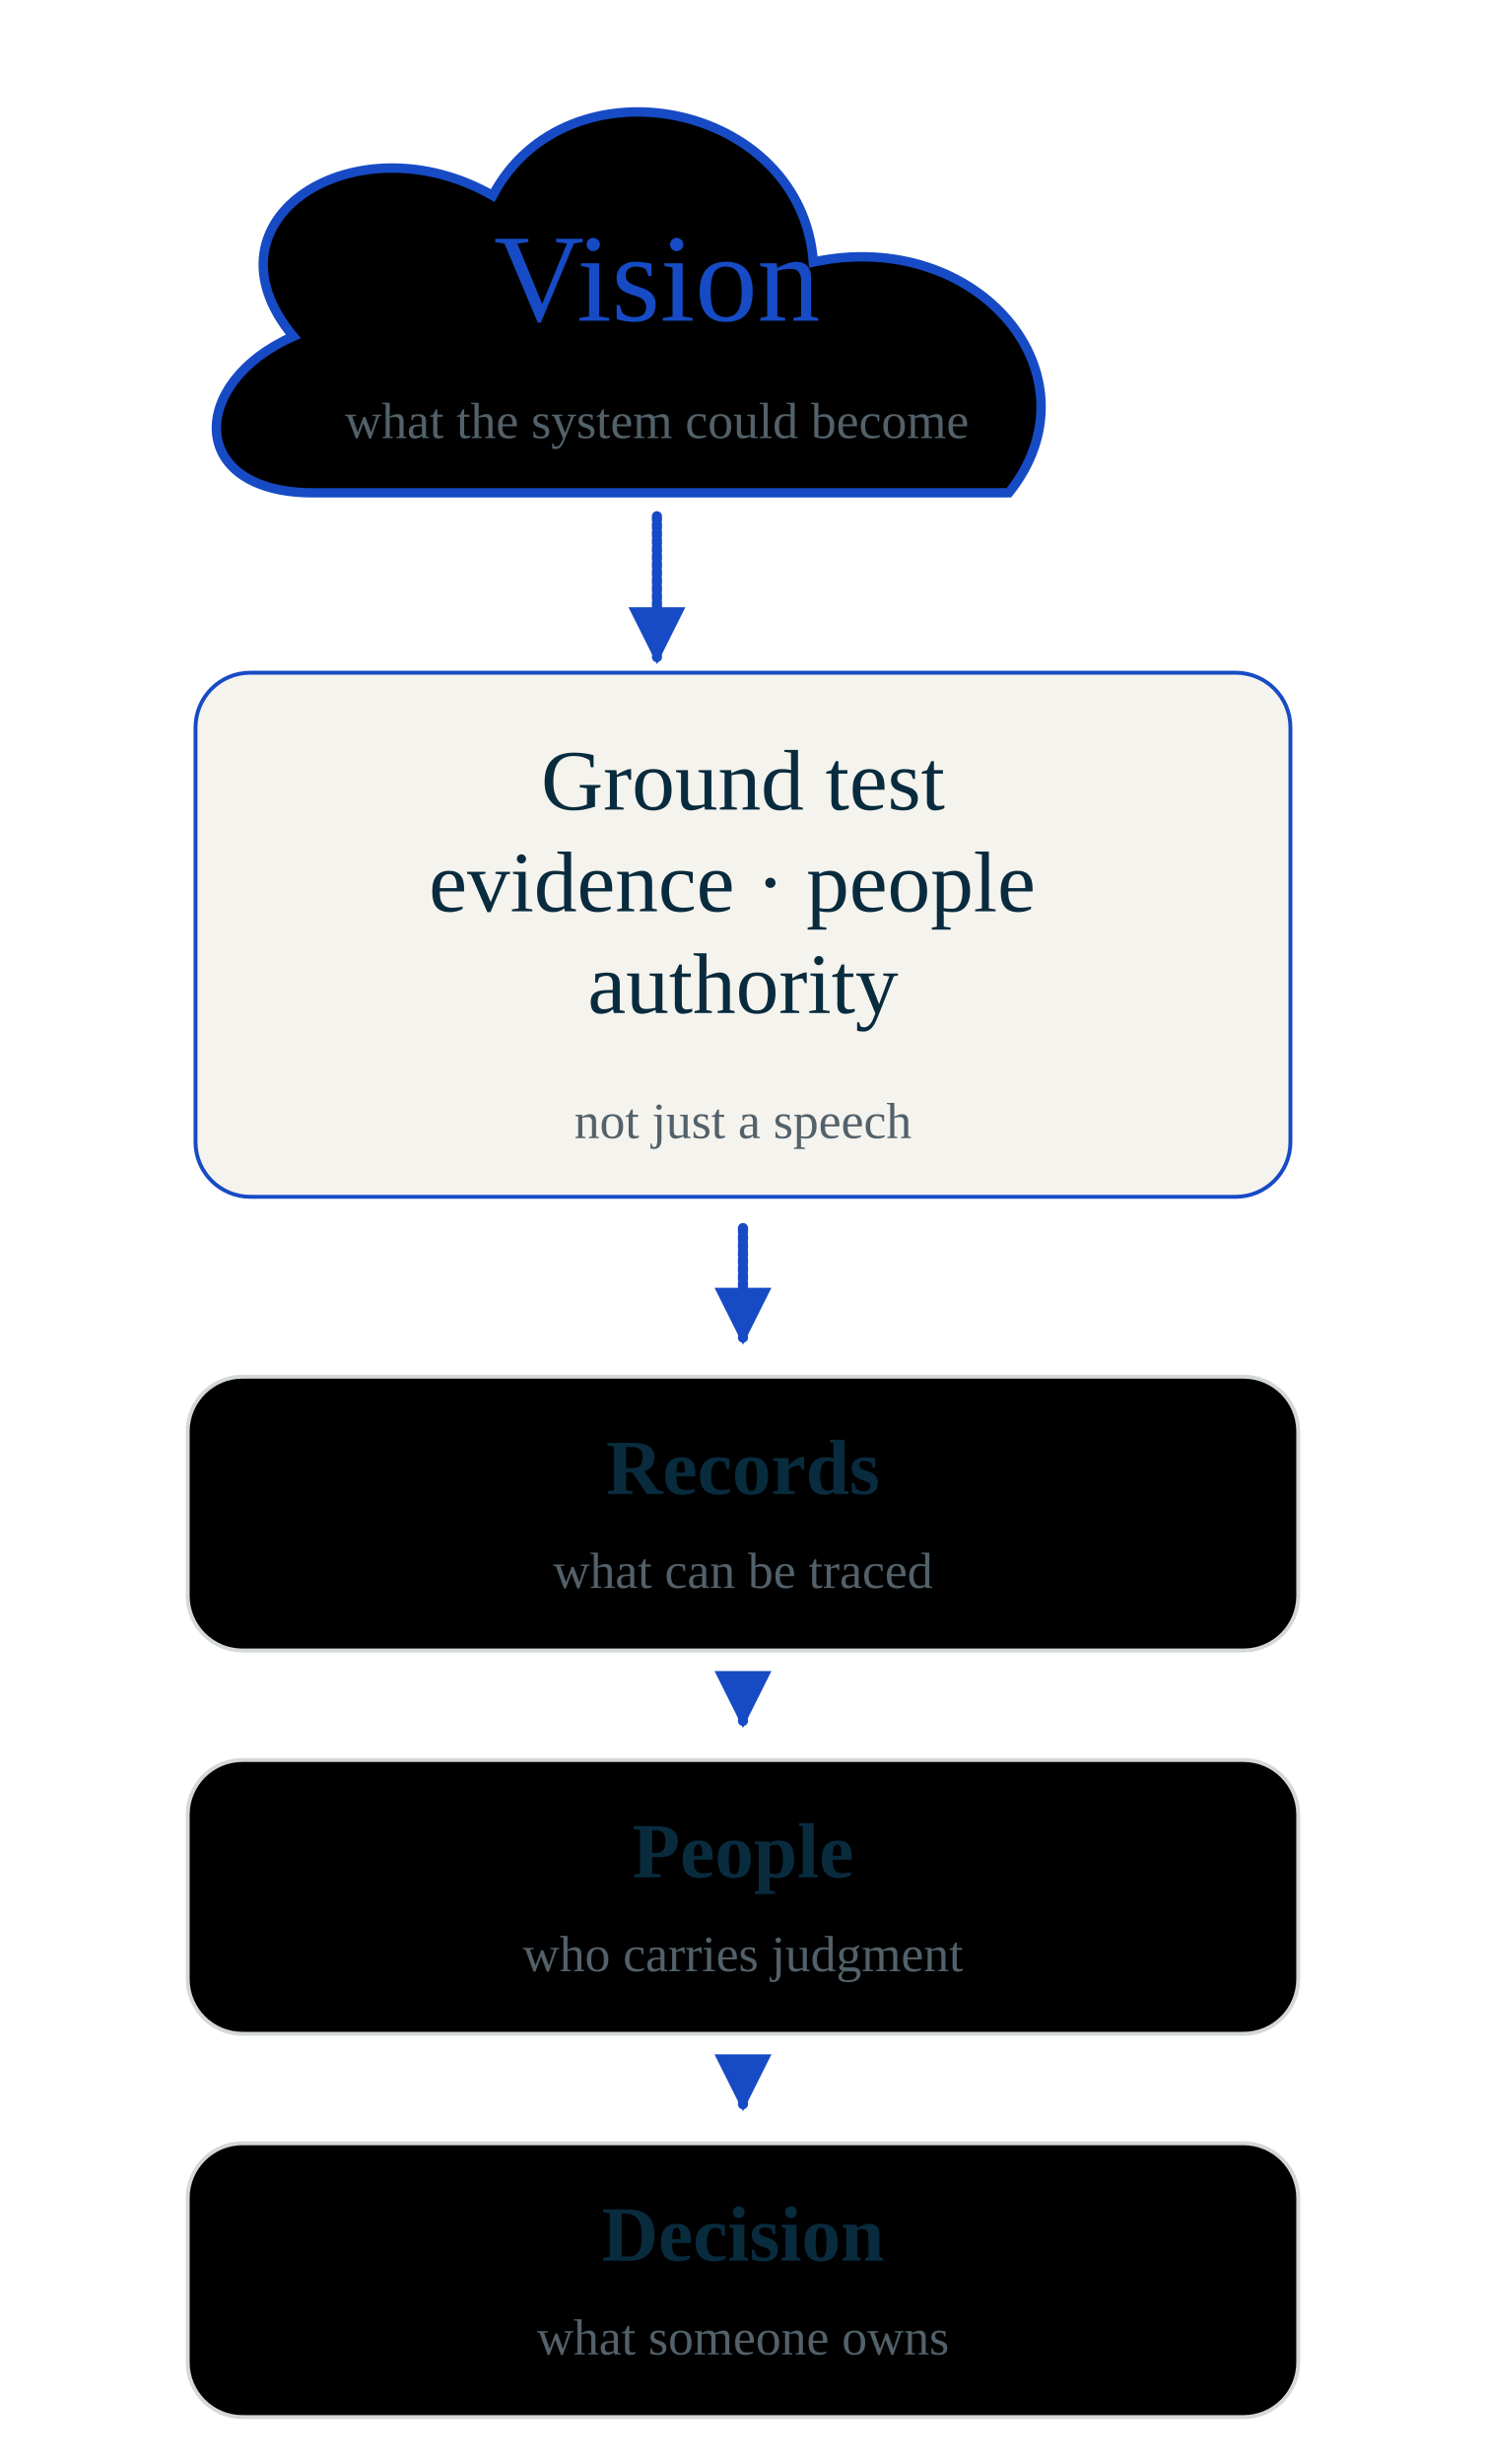
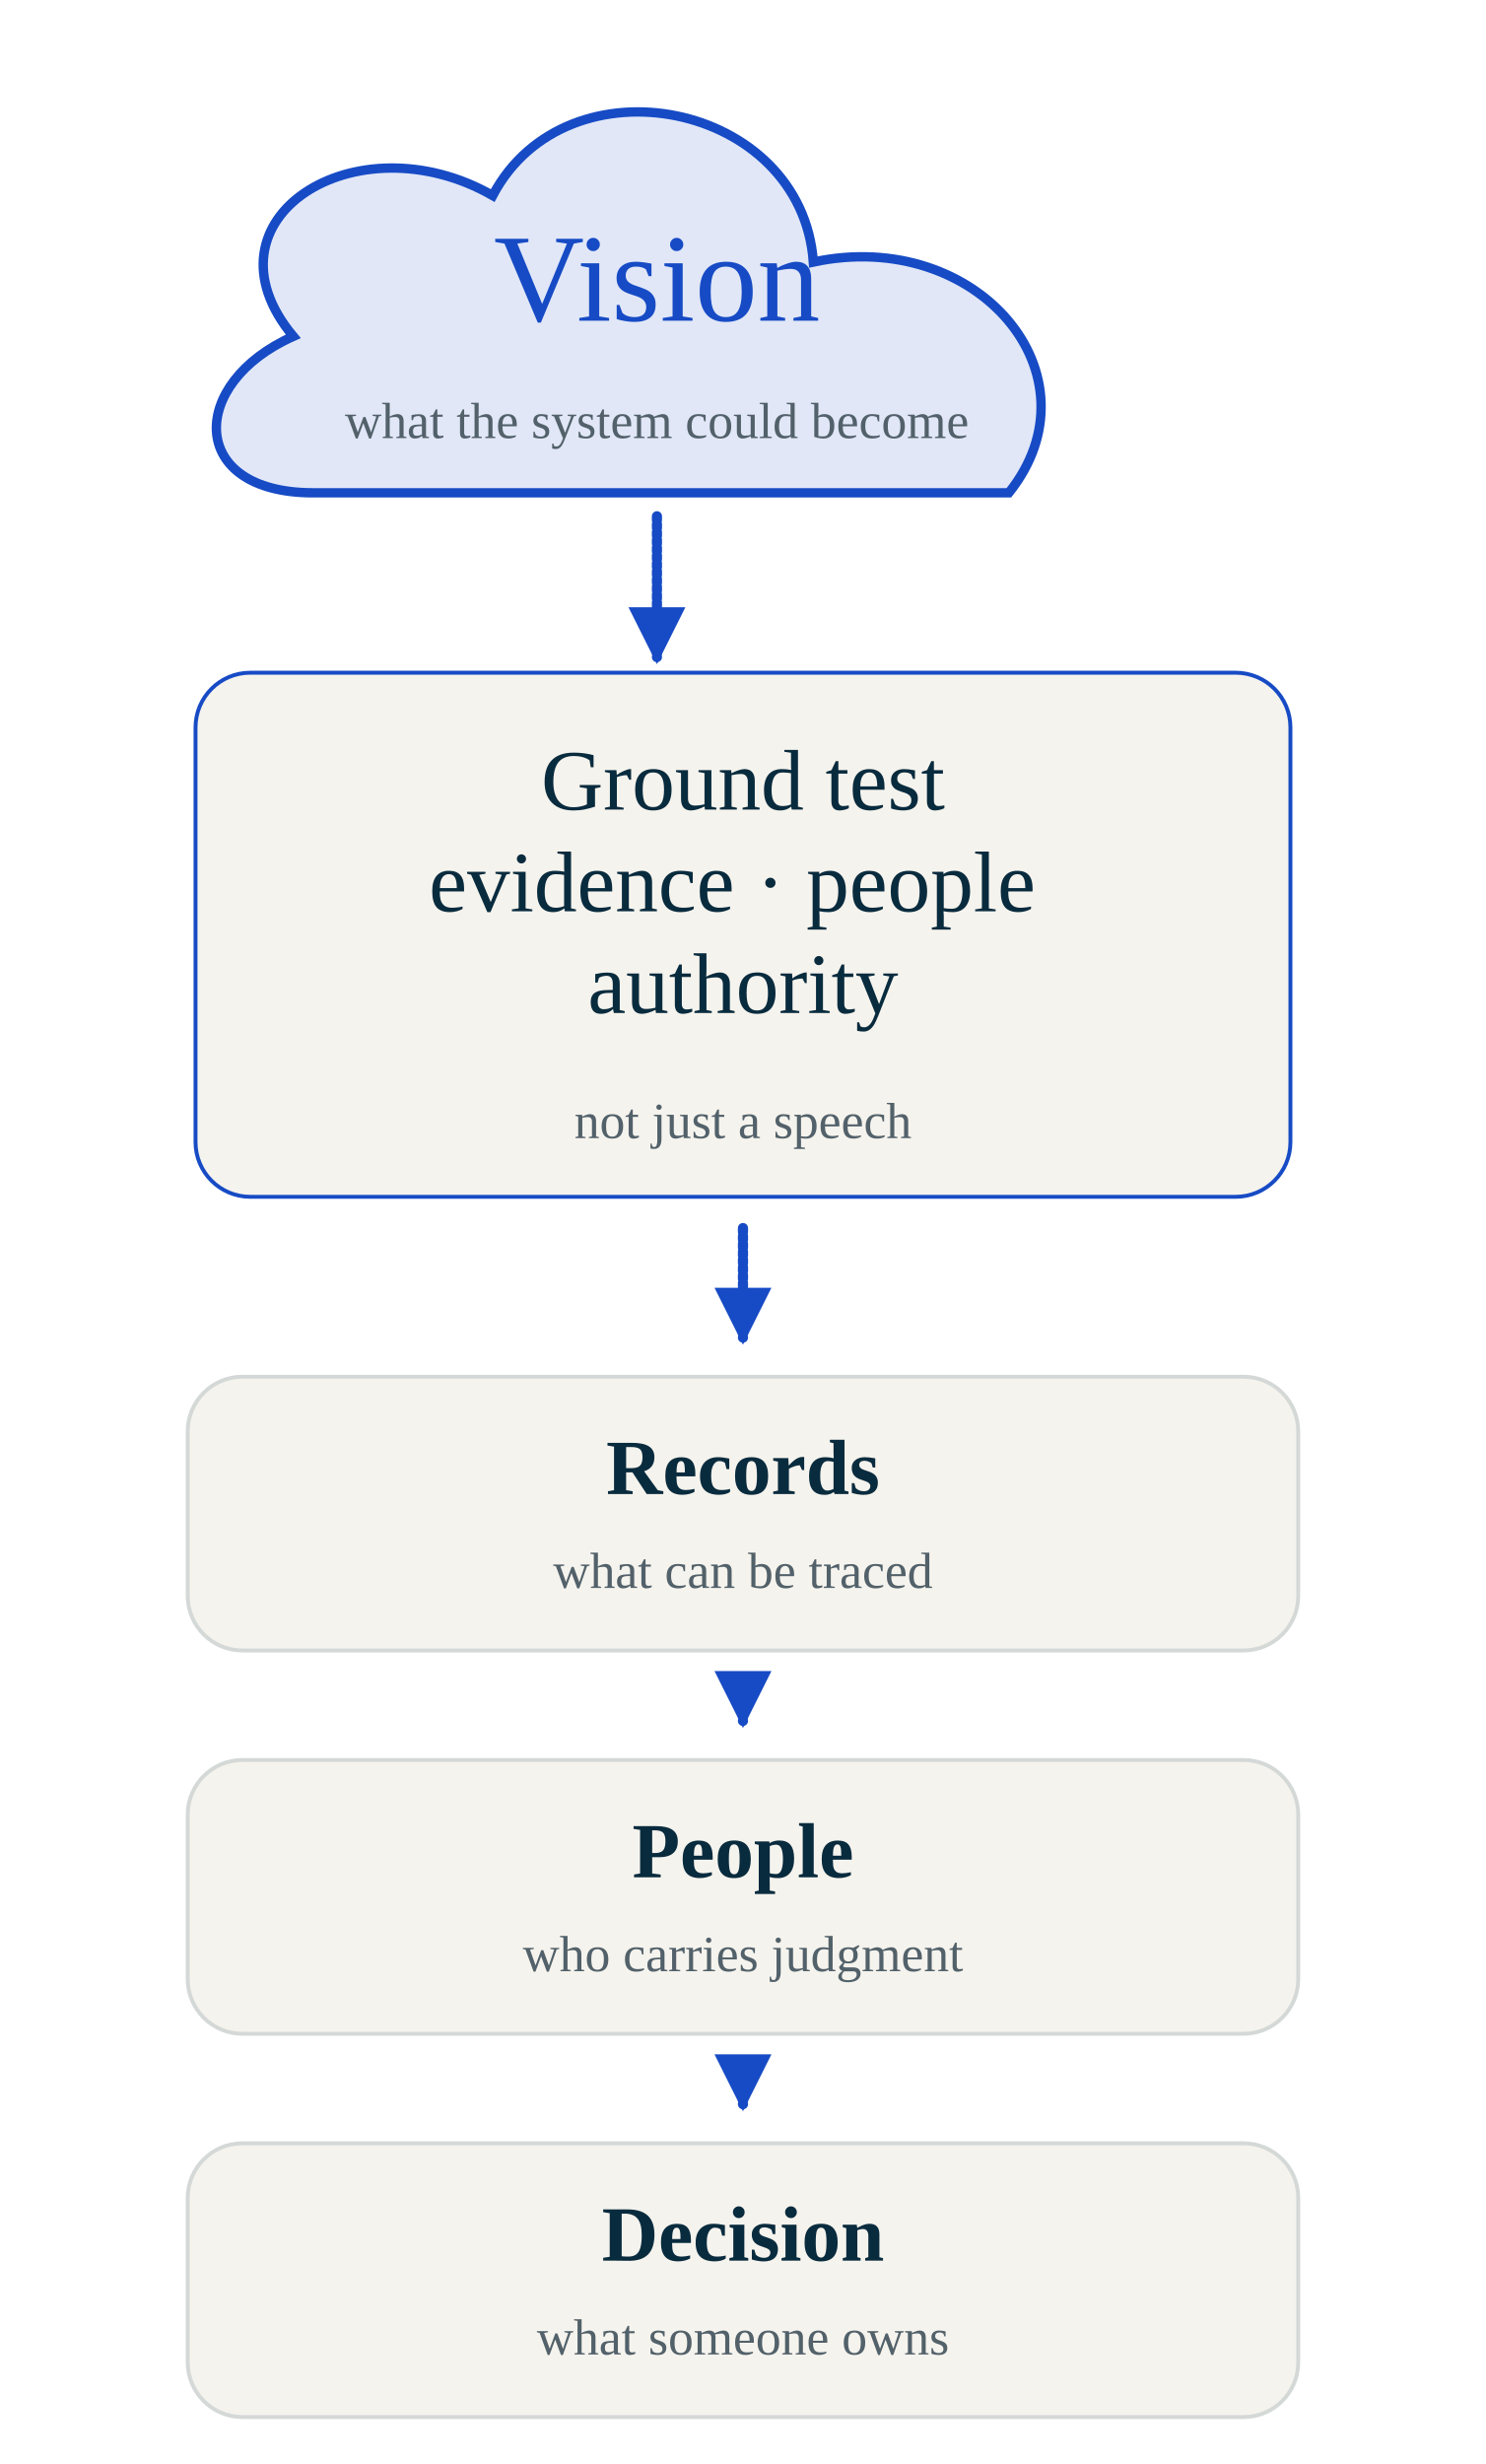
<svg xmlns="http://www.w3.org/2000/svg" id="hc-ground-m" class="systems-graphic head-clouds-graphic" width="380" height="630" viewBox="0 0 380 630" role="img" aria-labelledby="hc-ground-m-title hc-ground-m-desc" style="font-family:var(--font-body,Inter,Arial,sans-serif)">
  <style>
.hc-draw{stroke-dasharray:1;stroke-dashoffset:0;animation:hc-draw 3.4s ease both}
.hc-reveal{opacity:1;animation:hc-reveal .9s ease both;transform-box:fill-box;transform-origin:center}
.hc-pulse{animation:hc-pulse 3.8s ease both;transform-box:fill-box;transform-origin:center}
.hc-soft{stroke:var(--line,#d4d9d7)}
@keyframes hc-draw{0%,12%{stroke-dashoffset:1}82%,100%{stroke-dashoffset:0}}
@keyframes hc-reveal{0%{opacity:.08;transform:translateY(8px)}100%{opacity:1;transform:translateY(0)}}
@keyframes hc-pulse{0%{opacity:.45;transform:scale(.98)}35%,100%{opacity:1;transform:scale(1)}}
@media(prefers-reduced-motion:reduce){.vs-motion{animation:none!important}}
</style>
  <defs>
    <marker id="hc-ground-m-arrow" viewBox="0 0 10 10" refX="8" refY="5" markerWidth="7" markerHeight="7" orient="auto">
      <path d="M1 1 L9 5 L1 9 Z" fill="var(--figure-accent,#174bc5)" />
    </marker>
  </defs>
  <g class="vs-motion hc-reveal" style="animation-delay:0s">
-     <path d="M75 86 C50 56 91 30 126 50 C145 14 205 26 208 67 C250 58 282 96 258 126 H80 C48 126 48 98 75 86 Z" fill="color-mix(in srgb, var(--figure-accent,#174bc5) 13%, transparent)" stroke="var(--figure-accent,#174bc5)" stroke-width="2.4" />
+     <path d="M75 86 C50 56 91 30 126 50 C145 14 205 26 208 67 C250 58 282 96 258 126 H80 C48 126 48 98 75 86 Z" fill="var(--figure-accent,#174bc5)" fill-opacity="0.13" stroke="var(--figure-accent,#174bc5)" stroke-width="2.4" />
    <text x="168" y="82" font-size="32" fill="var(--figure-accent,#174bc5)" text-anchor="middle" font-weight="500" style="font-family:var(--font-display,'Newsreader',Georgia,serif);letter-spacing:0">Vision</text>
    <text x="168" y="112" font-size="13" fill="var(--text-dim,#52616a)" text-anchor="middle" font-weight="400" style="font-family:var(--font-body,'Inter',Arial,sans-serif);letter-spacing:0">what the system could become</text>
  </g>
  <path d="M168 132 V168" fill="none" stroke="var(--figure-accent,#174bc5)" stroke-width="2.6" stroke-linecap="round" stroke-linejoin="round" pathLength="1" class="vs-motion hc-draw" style="animation-delay:0.35s" marker-end="url(#hc-ground-m-arrow)" />
  <g class="vs-motion hc-reveal" style="animation-delay:0.6s">
    <rect x="50" y="172" width="280" height="134" rx="14" fill="var(--surface,#f5f3ed)" stroke="var(--figure-accent,#174bc5)" />
    <text x="190" y="207" font-size="22" fill="var(--text,#092b3e)" text-anchor="middle" font-weight="400" style="font-family:var(--font-display,'Newsreader',Georgia,serif);letter-spacing:0">Ground test<tspan x="190" dy="26">evidence · people</tspan>
      <tspan x="190" dy="26">authority</tspan>
    </text>
    <text x="190" y="291" font-size="13" fill="var(--text-dim,#52616a)" text-anchor="middle" font-weight="400" style="font-family:var(--font-body,'Inter',Arial,sans-serif);letter-spacing:0">not just a speech</text>
  </g>
  <path d="M190 314 V342" fill="none" stroke="var(--figure-accent,#174bc5)" stroke-width="2.6" stroke-linecap="round" stroke-linejoin="round" pathLength="1" class="vs-motion hc-draw" style="animation-delay:1s" marker-end="url(#hc-ground-m-arrow)" />
  <g class="vs-motion hc-reveal" style="animation-delay:1.25s">
-     <rect x="48" y="352" width="284" height="70" rx="14" fill="color-mix(in srgb, var(--bg,#f5f3ed) 88%, var(--figure-accent,#174bc5) 12%)" stroke="var(--line,#d4d9d7)" />
+     <rect x="48" y="352" width="284" height="70" rx="14" fill="var(--surface,#f5f3ed)" stroke="var(--line,#d4d9d7)" />
    <text x="190" y="382" font-size="20" fill="var(--text,#092b3e)" text-anchor="middle" font-weight="700" style="font-family:var(--font-body,'Inter',Arial,sans-serif);letter-spacing:0">Records</text>
    <text x="190" y="406" font-size="13" fill="var(--text-dim,#52616a)" text-anchor="middle" font-weight="400" style="font-family:var(--font-body,'Inter',Arial,sans-serif);letter-spacing:0">what can be traced</text>
  </g>
  <path d="M190 430 V440" fill="none" stroke="var(--figure-accent,#174bc5)" stroke-width="2.6" stroke-linecap="round" stroke-linejoin="round" pathLength="1" class="vs-motion hc-draw" style="animation-delay:1.25s" marker-end="url(#hc-ground-m-arrow)" />
  <g class="vs-motion hc-reveal" style="animation-delay:1.5s">
-     <rect x="48" y="450" width="284" height="70" rx="14" fill="color-mix(in srgb, var(--bg,#f5f3ed) 88%, var(--figure-accent,#174bc5) 12%)" stroke="var(--line,#d4d9d7)" />
+     <rect x="48" y="450" width="284" height="70" rx="14" fill="var(--surface,#f5f3ed)" stroke="var(--line,#d4d9d7)" />
    <text x="190" y="480" font-size="20" fill="var(--text,#092b3e)" text-anchor="middle" font-weight="700" style="font-family:var(--font-body,'Inter',Arial,sans-serif);letter-spacing:0">People</text>
    <text x="190" y="504" font-size="13" fill="var(--text-dim,#52616a)" text-anchor="middle" font-weight="400" style="font-family:var(--font-body,'Inter',Arial,sans-serif);letter-spacing:0">who carries judgment</text>
  </g>
  <path d="M190 528 V538" fill="none" stroke="var(--figure-accent,#174bc5)" stroke-width="2.6" stroke-linecap="round" stroke-linejoin="round" pathLength="1" class="vs-motion hc-draw" style="animation-delay:1.5s" marker-end="url(#hc-ground-m-arrow)" />
  <g class="vs-motion hc-reveal" style="animation-delay:1.75s">
-     <rect x="48" y="548" width="284" height="70" rx="14" fill="color-mix(in srgb, var(--bg,#f5f3ed) 88%, var(--figure-accent,#174bc5) 12%)" stroke="var(--line,#d4d9d7)" />
+     <rect x="48" y="548" width="284" height="70" rx="14" fill="var(--surface,#f5f3ed)" stroke="var(--line,#d4d9d7)" />
    <text x="190" y="578" font-size="20" fill="var(--text,#092b3e)" text-anchor="middle" font-weight="700" style="font-family:var(--font-body,'Inter',Arial,sans-serif);letter-spacing:0">Decision</text>
    <text x="190" y="602" font-size="13" fill="var(--text-dim,#52616a)" text-anchor="middle" font-weight="400" style="font-family:var(--font-body,'Inter',Arial,sans-serif);letter-spacing:0">what someone owns</text>
  </g>
</svg>
